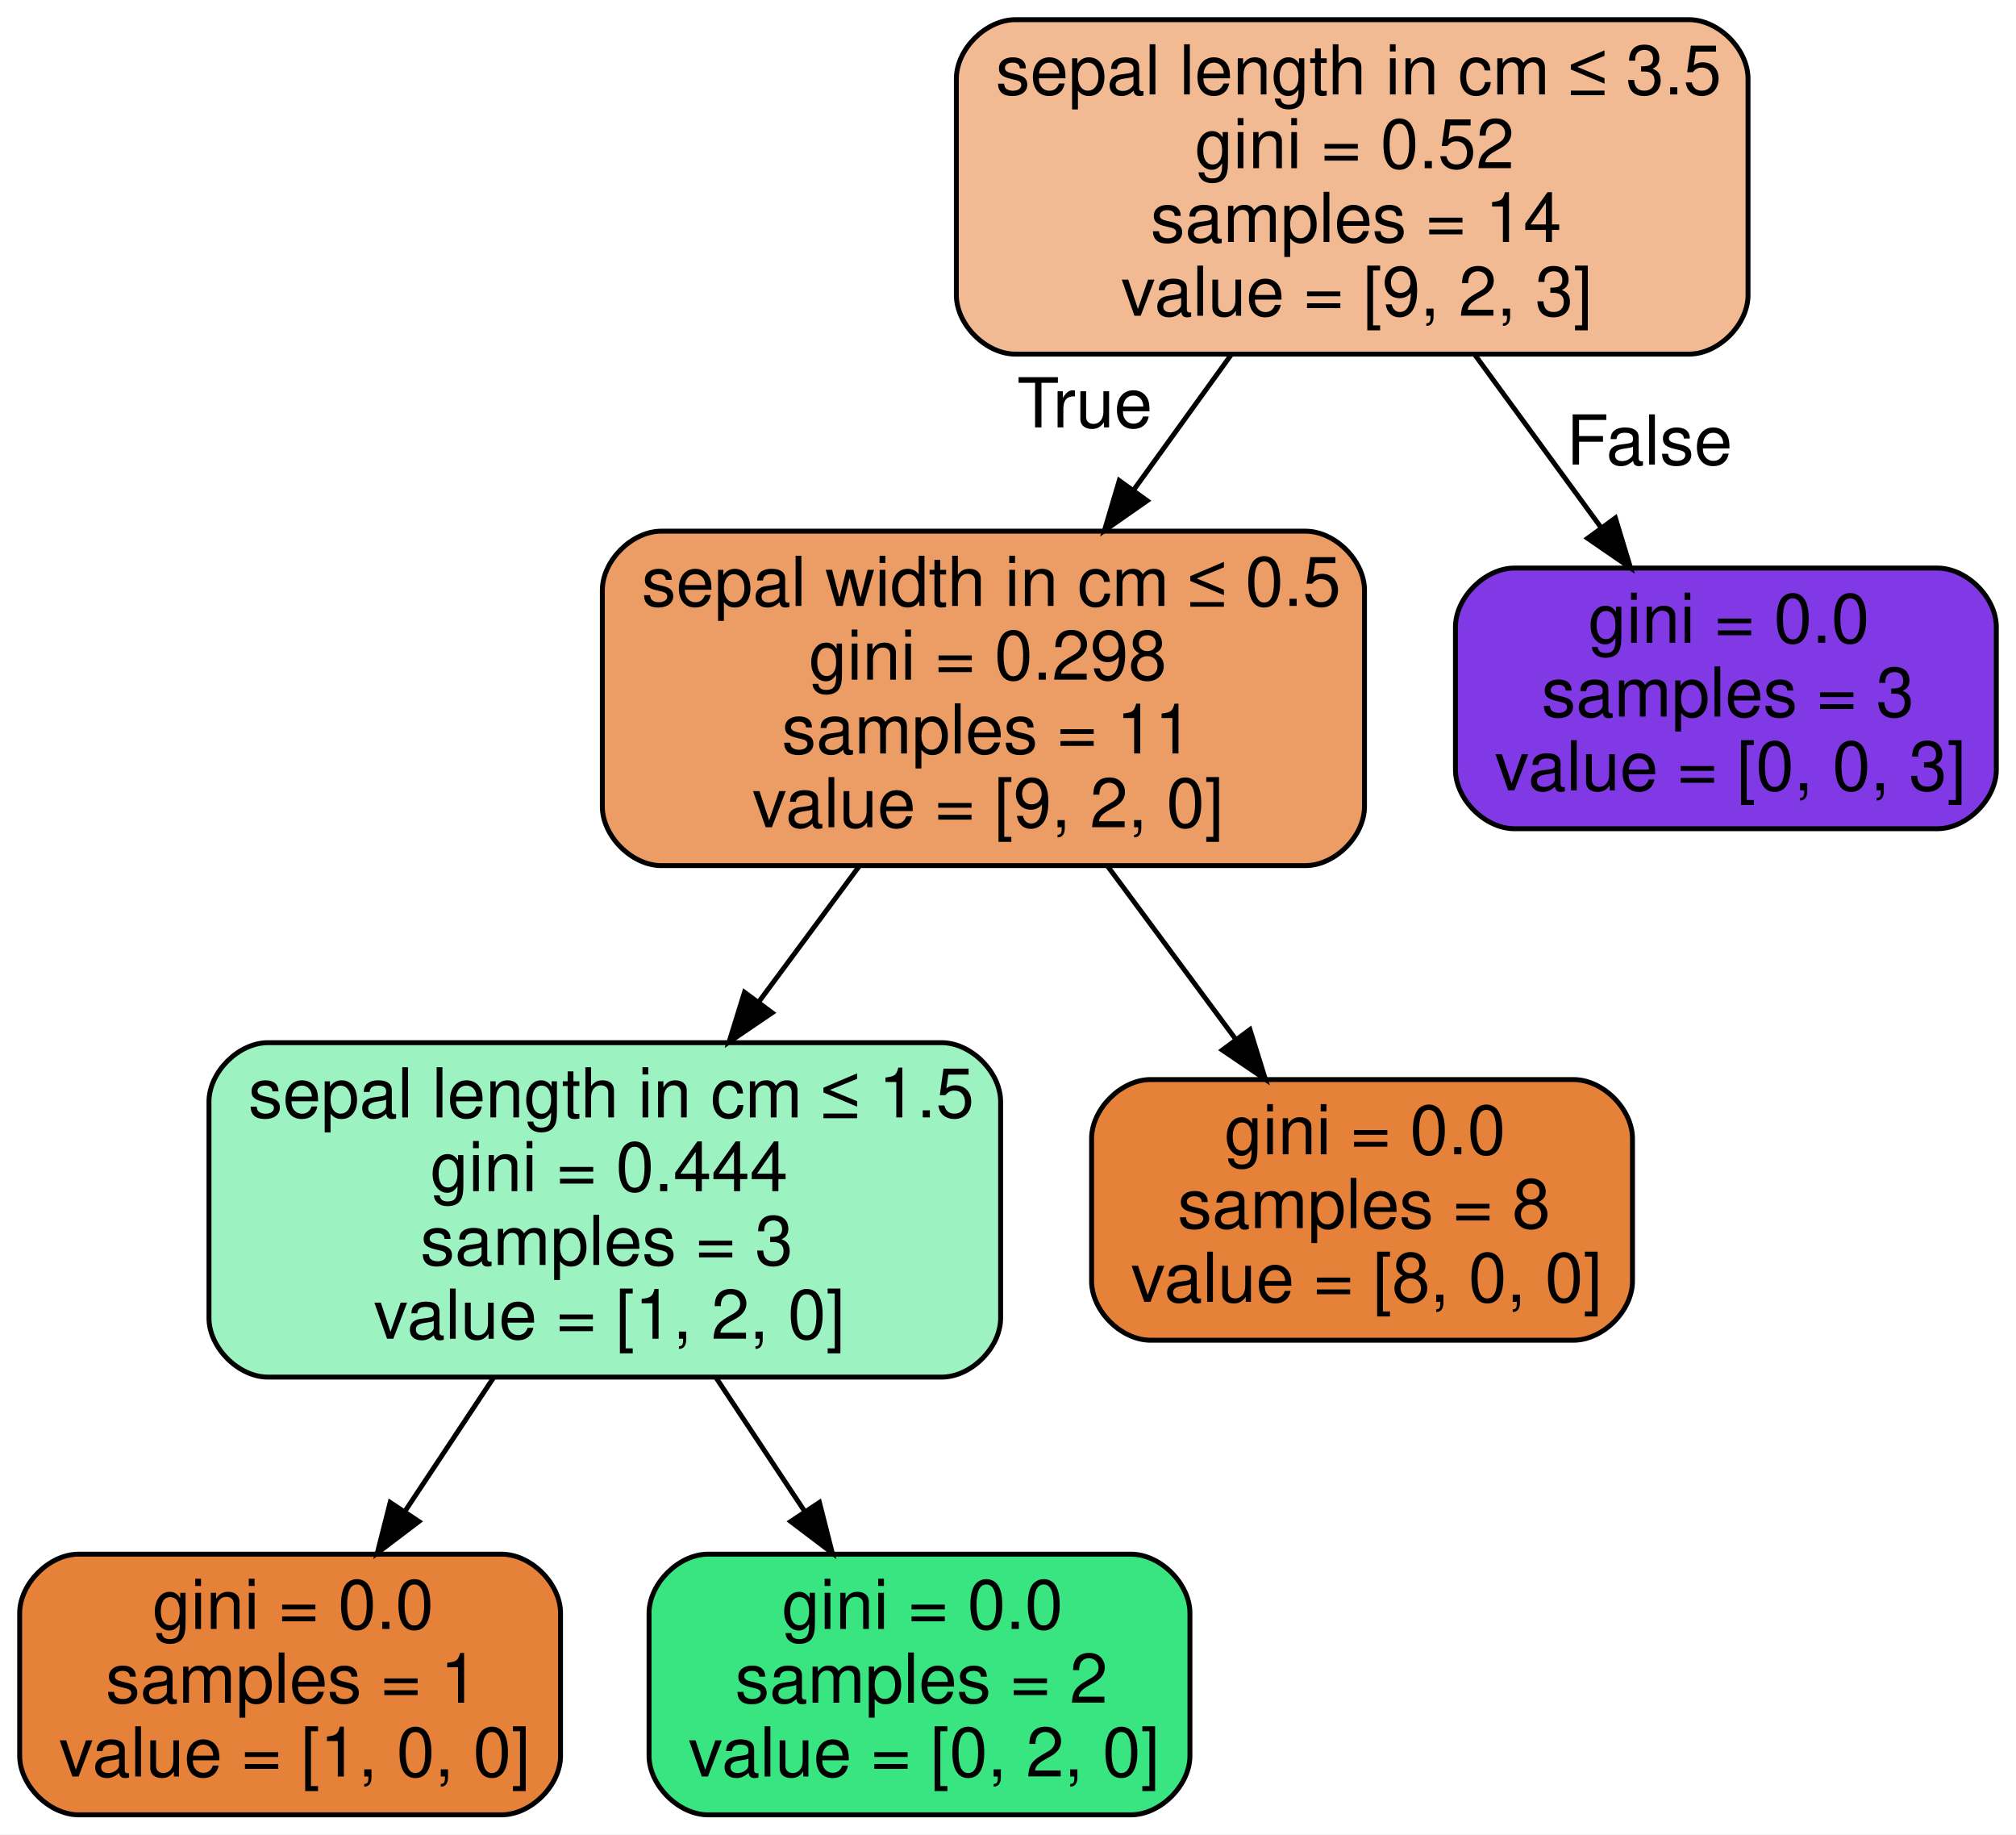
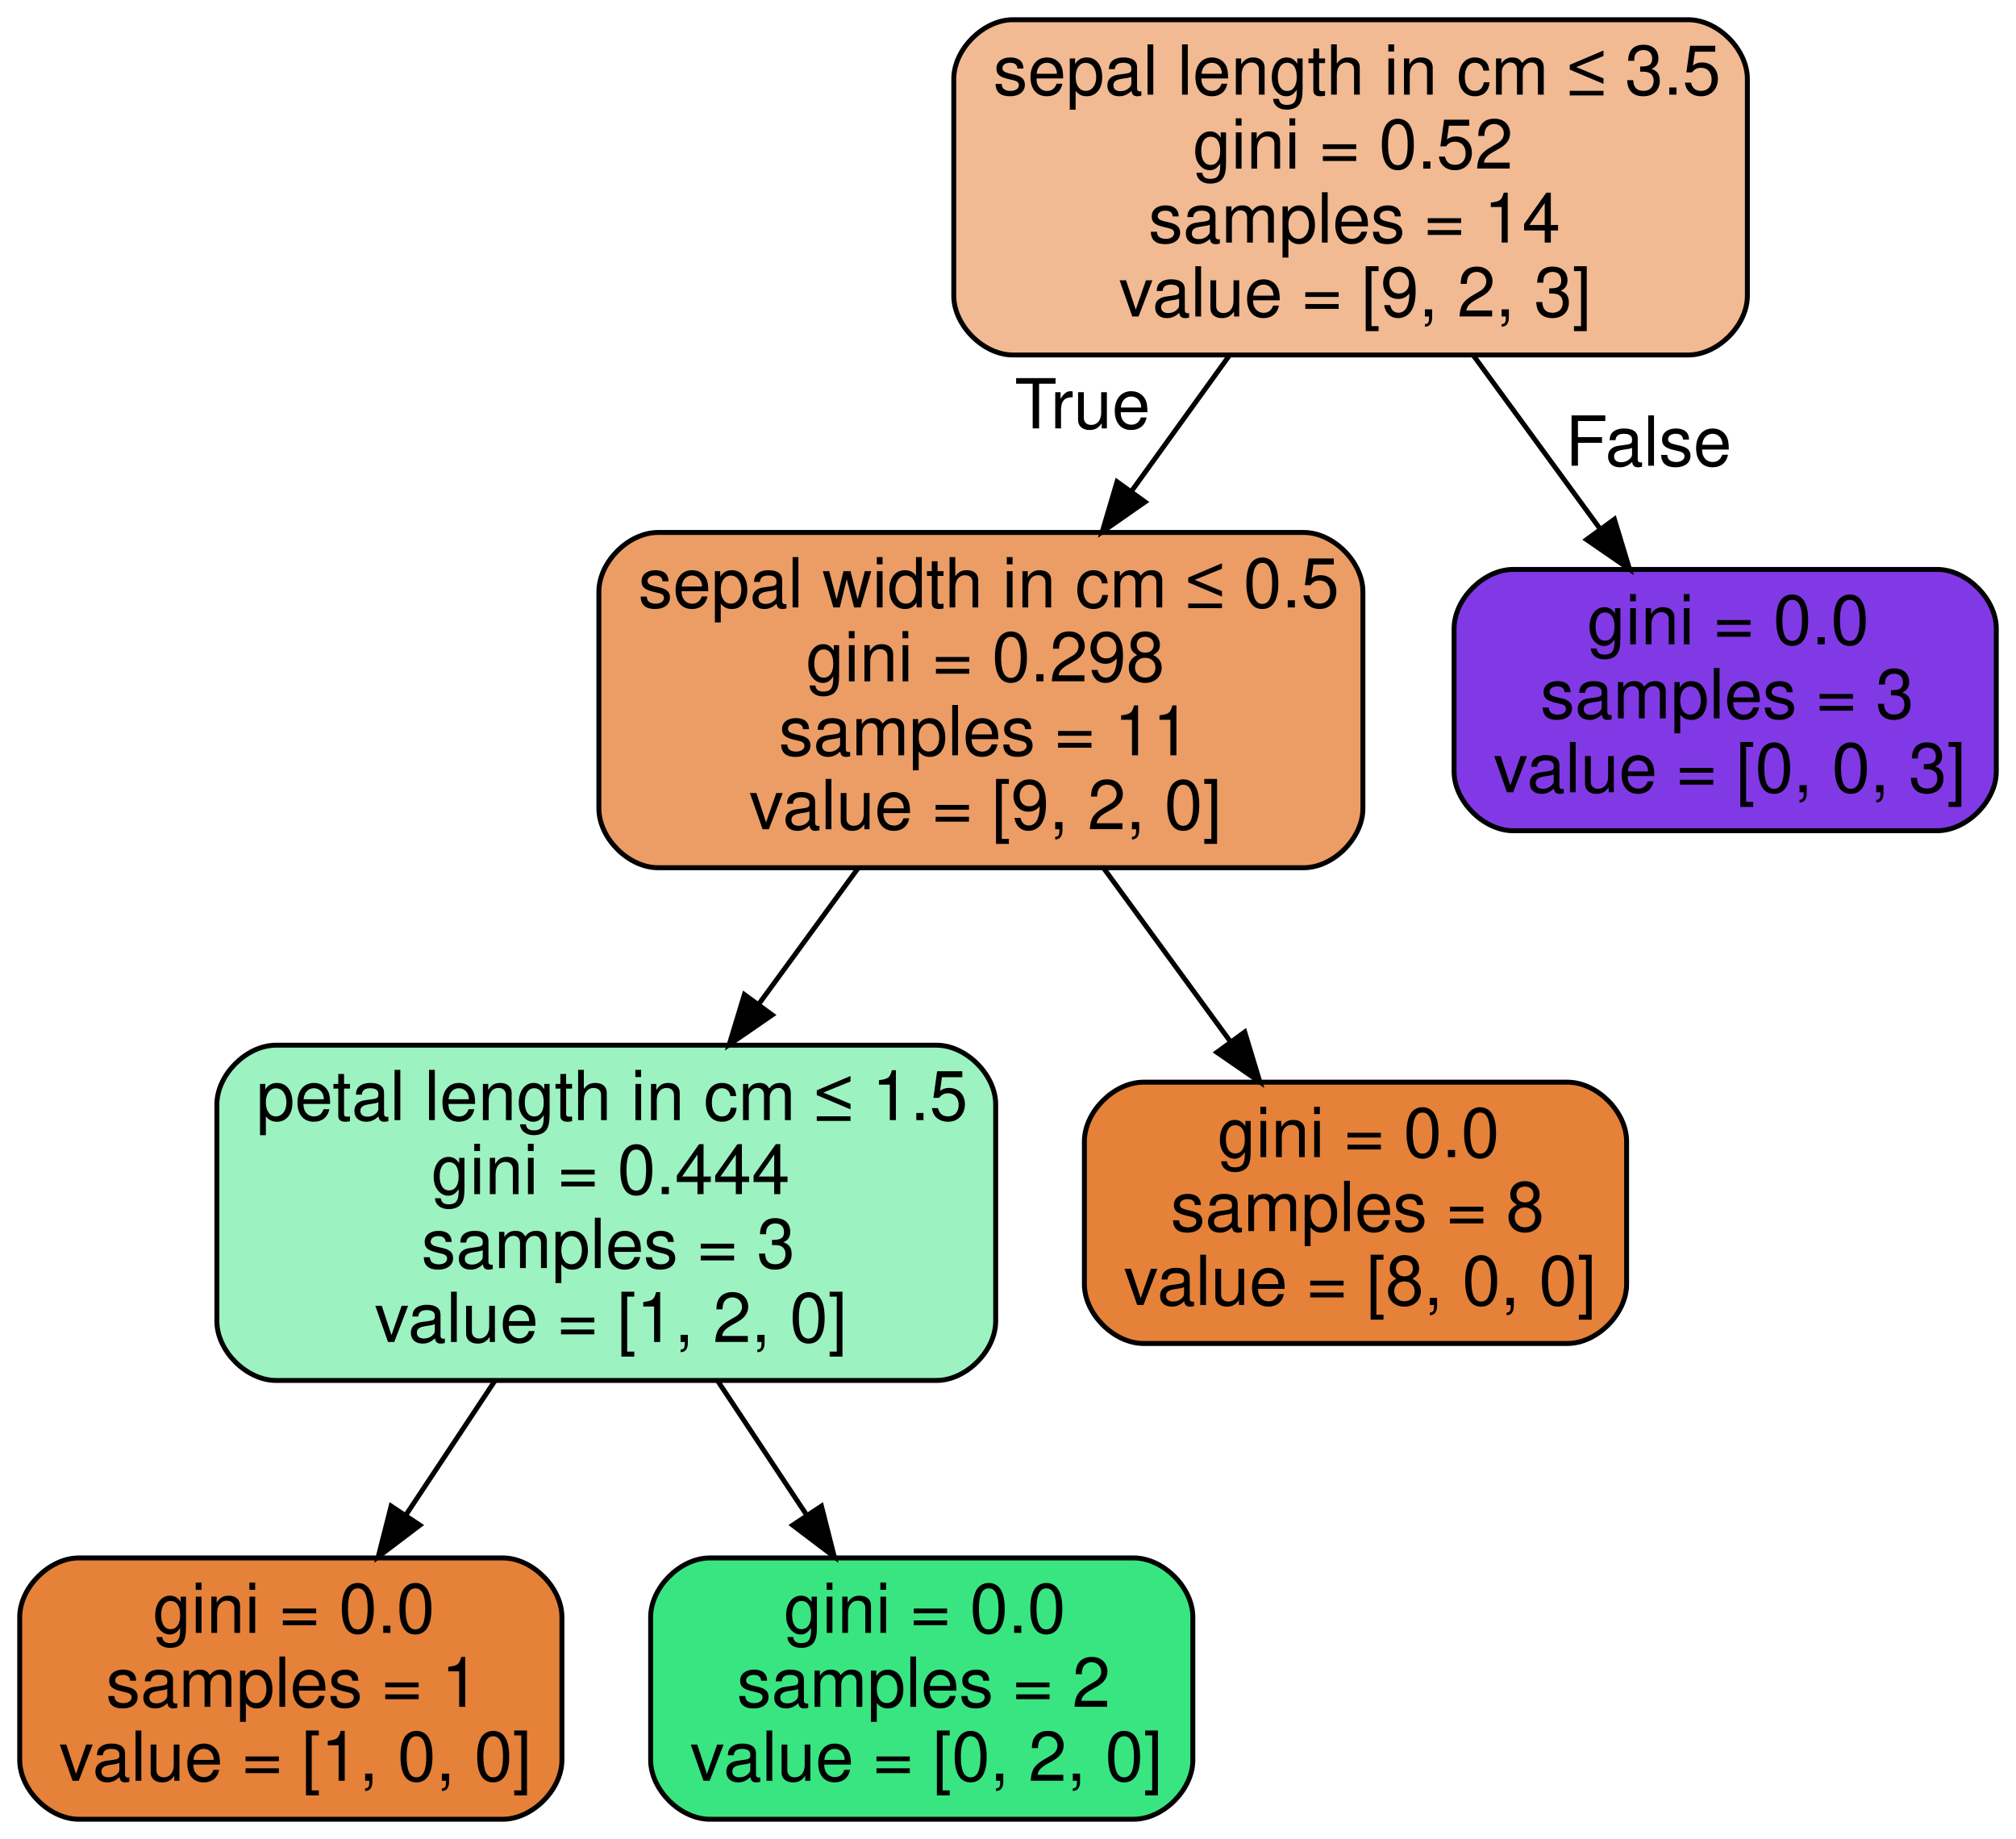
- <svg xmlns="http://www.w3.org/2000/svg" width="410pt" height="373pt" viewBox="0.00 0.00 410.00 373.00">
+ <svg xmlns="http://www.w3.org/2000/svg" width="409pt" height="373pt" viewBox="0.00 0.00 409.00 373.00">
  <g id="graph0" class="graph" transform="scale(1 1) rotate(0) translate(4 369)">
-     <polygon fill="#ffffff" stroke="transparent" points="-4,4 -4,-369 406,-369 406,4 -4,4" />
+     <polygon fill="#ffffff" stroke="transparent" points="-4,4 -4,-369 405,-369 405,4 -4,4" />
    <g id="node1" class="node">
-       <path fill="#f1ba93" stroke="#000000" d="M339.5,-365C339.5,-365 202.5,-365 202.5,-365 196.5,-365 190.5,-359 190.5,-353 190.5,-353 190.5,-309 190.5,-309 190.5,-303 196.5,-297 202.5,-297 202.5,-297 339.5,-297 339.5,-297 345.5,-297 351.5,-303 351.5,-309 351.5,-309 351.5,-353 351.5,-353 351.5,-359 345.5,-365 339.5,-365" />
-       <text text-anchor="start" x="198.5" y="-349.8" font-family="Helvetica,sans-Serif" font-size="14.00" fill="#000000">sepal length in cm ≤ 3.5</text>
-       <text text-anchor="start" x="239" y="-334.8" font-family="Helvetica,sans-Serif" font-size="14.00" fill="#000000">gini = 0.52</text>
-       <text text-anchor="start" x="230" y="-319.8" font-family="Helvetica,sans-Serif" font-size="14.00" fill="#000000">samples = 14</text>
-       <text text-anchor="start" x="224" y="-304.8" font-family="Helvetica,sans-Serif" font-size="14.00" fill="#000000">value = [9, 2, 3]</text>
+       <path fill="#f1ba93" stroke="#000000" d="M338.5,-365C338.5,-365 201.5,-365 201.5,-365 195.5,-365 189.5,-359 189.5,-353 189.5,-353 189.5,-309 189.5,-309 189.5,-303 195.5,-297 201.5,-297 201.5,-297 338.5,-297 338.5,-297 344.5,-297 350.5,-303 350.5,-309 350.5,-309 350.5,-353 350.5,-353 350.5,-359 344.5,-365 338.5,-365" />
+       <text text-anchor="start" x="197.5" y="-349.8" font-family="Helvetica,sans-Serif" font-size="14.00" fill="#000000">sepal length in cm ≤ 3.5</text>
+       <text text-anchor="start" x="238" y="-334.8" font-family="Helvetica,sans-Serif" font-size="14.00" fill="#000000">gini = 0.52</text>
+       <text text-anchor="start" x="229" y="-319.8" font-family="Helvetica,sans-Serif" font-size="14.00" fill="#000000">samples = 14</text>
+       <text text-anchor="start" x="223" y="-304.8" font-family="Helvetica,sans-Serif" font-size="14.00" fill="#000000">value = [9, 2, 3]</text>
    </g>
    <g id="node2" class="node">
-       <path fill="#eb9d65" stroke="#000000" d="M261.5,-261C261.5,-261 130.5,-261 130.5,-261 124.5,-261 118.5,-255 118.5,-249 118.5,-249 118.5,-205 118.5,-205 118.5,-199 124.5,-193 130.5,-193 130.5,-193 261.5,-193 261.5,-193 267.5,-193 273.5,-199 273.5,-205 273.5,-205 273.5,-249 273.5,-249 273.5,-255 267.5,-261 261.5,-261" />
-       <text text-anchor="start" x="126.5" y="-245.8" font-family="Helvetica,sans-Serif" font-size="14.00" fill="#000000">sepal width in cm ≤ 0.5</text>
-       <text text-anchor="start" x="160.5" y="-230.8" font-family="Helvetica,sans-Serif" font-size="14.00" fill="#000000">gini = 0.298</text>
-       <text text-anchor="start" x="155" y="-215.8" font-family="Helvetica,sans-Serif" font-size="14.00" fill="#000000">samples = 11</text>
-       <text text-anchor="start" x="149" y="-200.8" font-family="Helvetica,sans-Serif" font-size="14.00" fill="#000000">value = [9, 2, 0]</text>
+       <path fill="#eb9d65" stroke="#000000" d="M260.5,-261C260.5,-261 129.5,-261 129.5,-261 123.5,-261 117.5,-255 117.5,-249 117.5,-249 117.5,-205 117.5,-205 117.5,-199 123.5,-193 129.5,-193 129.5,-193 260.5,-193 260.5,-193 266.5,-193 272.5,-199 272.5,-205 272.5,-205 272.5,-249 272.5,-249 272.5,-255 266.5,-261 260.5,-261" />
+       <text text-anchor="start" x="125.5" y="-245.8" font-family="Helvetica,sans-Serif" font-size="14.00" fill="#000000">sepal width in cm ≤ 0.5</text>
+       <text text-anchor="start" x="159.5" y="-230.8" font-family="Helvetica,sans-Serif" font-size="14.00" fill="#000000">gini = 0.298</text>
+       <text text-anchor="start" x="154" y="-215.8" font-family="Helvetica,sans-Serif" font-size="14.00" fill="#000000">samples = 11</text>
+       <text text-anchor="start" x="148" y="-200.8" font-family="Helvetica,sans-Serif" font-size="14.00" fill="#000000">value = [9, 2, 0]</text>
    </g>
    <g id="edge1" class="edge">
-       <path fill="none" stroke="#000000" d="M246.442,-296.947C240.097,-288.147 233.188,-278.567 226.576,-269.399" />
-       <polygon fill="#000000" stroke="#000000" points="229.301,-267.194 220.613,-261.13 223.623,-271.288 229.301,-267.194" />
-       <text text-anchor="middle" x="216.615" y="-282.108" font-family="Helvetica,sans-Serif" font-size="14.00" fill="#000000">True</text>
+       <path fill="none" stroke="#000000" d="M245.442,-296.947C239.097,-288.147 232.188,-278.567 225.576,-269.399" />
+       <polygon fill="#000000" stroke="#000000" points="228.301,-267.194 219.613,-261.13 222.623,-271.288 228.301,-267.194" />
+       <text text-anchor="middle" x="215.615" y="-282.108" font-family="Helvetica,sans-Serif" font-size="14.00" fill="#000000">True</text>
    </g>
    <g id="node7" class="node">
-       <path fill="#8139e5" stroke="#000000" d="M390,-253.5C390,-253.5 304,-253.5 304,-253.5 298,-253.5 292,-247.5 292,-241.5 292,-241.5 292,-212.5 292,-212.5 292,-206.5 298,-200.5 304,-200.5 304,-200.5 390,-200.5 390,-200.5 396,-200.5 402,-206.5 402,-212.5 402,-212.5 402,-241.5 402,-241.5 402,-247.5 396,-253.5 390,-253.5" />
-       <text text-anchor="start" x="319" y="-238.3" font-family="Helvetica,sans-Serif" font-size="14.00" fill="#000000">gini = 0.0</text>
-       <text text-anchor="start" x="309.5" y="-223.3" font-family="Helvetica,sans-Serif" font-size="14.00" fill="#000000">samples = 3</text>
-       <text text-anchor="start" x="300" y="-208.3" font-family="Helvetica,sans-Serif" font-size="14.00" fill="#000000">value = [0, 0, 3]</text>
+       <path fill="#8139e5" stroke="#000000" d="M389,-253.5C389,-253.5 303,-253.5 303,-253.5 297,-253.5 291,-247.5 291,-241.5 291,-241.5 291,-212.5 291,-212.5 291,-206.5 297,-200.5 303,-200.5 303,-200.5 389,-200.5 389,-200.5 395,-200.5 401,-206.5 401,-212.5 401,-212.5 401,-241.5 401,-241.5 401,-247.5 395,-253.5 389,-253.5" />
+       <text text-anchor="start" x="318" y="-238.3" font-family="Helvetica,sans-Serif" font-size="14.00" fill="#000000">gini = 0.0</text>
+       <text text-anchor="start" x="308.5" y="-223.3" font-family="Helvetica,sans-Serif" font-size="14.00" fill="#000000">samples = 3</text>
+       <text text-anchor="start" x="299" y="-208.3" font-family="Helvetica,sans-Serif" font-size="14.00" fill="#000000">value = [0, 0, 3]</text>
    </g>
    <g id="edge6" class="edge">
-       <path fill="none" stroke="#000000" d="M295.885,-296.947C304.096,-285.711 313.237,-273.202 321.493,-261.904" />
-       <polygon fill="#000000" stroke="#000000" points="324.529,-263.681 327.604,-253.542 318.878,-259.551 324.529,-263.681" />
-       <text text-anchor="middle" x="331.447" y="-274.545" font-family="Helvetica,sans-Serif" font-size="14.00" fill="#000000">False</text>
+       <path fill="none" stroke="#000000" d="M294.885,-296.947C303.096,-285.711 312.237,-273.202 320.493,-261.904" />
+       <polygon fill="#000000" stroke="#000000" points="323.529,-263.681 326.604,-253.542 317.878,-259.551 323.529,-263.681" />
+       <text text-anchor="middle" x="330.447" y="-274.545" font-family="Helvetica,sans-Serif" font-size="14.00" fill="#000000">False</text>
    </g>
    <g id="node3" class="node">
-       <path fill="#9cf2c0" stroke="#000000" d="M187.5,-157C187.5,-157 50.5,-157 50.5,-157 44.5,-157 38.5,-151 38.5,-145 38.5,-145 38.5,-101 38.5,-101 38.5,-95 44.5,-89 50.5,-89 50.5,-89 187.5,-89 187.5,-89 193.5,-89 199.5,-95 199.5,-101 199.5,-101 199.5,-145 199.5,-145 199.5,-151 193.5,-157 187.5,-157" />
-       <text text-anchor="start" x="46.5" y="-141.8" font-family="Helvetica,sans-Serif" font-size="14.00" fill="#000000">sepal length in cm ≤ 1.5</text>
+       <path fill="#9cf2c0" stroke="#000000" d="M186,-157C186,-157 52,-157 52,-157 46,-157 40,-151 40,-145 40,-145 40,-101 40,-101 40,-95 46,-89 52,-89 52,-89 186,-89 186,-89 192,-89 198,-95 198,-101 198,-101 198,-145 198,-145 198,-151 192,-157 186,-157" />
+       <text text-anchor="start" x="48" y="-141.8" font-family="Helvetica,sans-Serif" font-size="14.00" fill="#000000">petal length in cm ≤ 1.5</text>
      <text text-anchor="start" x="83.5" y="-126.8" font-family="Helvetica,sans-Serif" font-size="14.00" fill="#000000">gini = 0.444</text>
      <text text-anchor="start" x="81.5" y="-111.8" font-family="Helvetica,sans-Serif" font-size="14.00" fill="#000000">samples = 3</text>
      <text text-anchor="start" x="72" y="-96.8" font-family="Helvetica,sans-Serif" font-size="14.00" fill="#000000">value = [1, 2, 0]</text>
    </g>
    <g id="edge2" class="edge">
-       <path fill="none" stroke="#000000" d="M170.787,-192.946C164.273,-184.148 157.179,-174.567 150.392,-165.399" />
-       <polygon fill="#000000" stroke="#000000" points="153.033,-163.084 144.269,-157.13 147.407,-167.25 153.033,-163.084" />
+       <path fill="none" stroke="#000000" d="M170.115,-192.946C163.685,-184.148 156.684,-174.567 149.984,-165.399" />
+       <polygon fill="#000000" stroke="#000000" points="152.667,-163.139 143.941,-157.13 147.016,-167.269 152.667,-163.139" />
    </g>
    <g id="node6" class="node">
-       <path fill="#e58139" stroke="#000000" d="M316,-149.5C316,-149.5 230,-149.5 230,-149.5 224,-149.5 218,-143.5 218,-137.5 218,-137.5 218,-108.5 218,-108.5 218,-102.5 224,-96.5 230,-96.5 230,-96.5 316,-96.5 316,-96.5 322,-96.5 328,-102.5 328,-108.5 328,-108.5 328,-137.5 328,-137.5 328,-143.5 322,-149.5 316,-149.5" />
-       <text text-anchor="start" x="245" y="-134.3" font-family="Helvetica,sans-Serif" font-size="14.00" fill="#000000">gini = 0.0</text>
-       <text text-anchor="start" x="235.5" y="-119.3" font-family="Helvetica,sans-Serif" font-size="14.00" fill="#000000">samples = 8</text>
-       <text text-anchor="start" x="226" y="-104.3" font-family="Helvetica,sans-Serif" font-size="14.00" fill="#000000">value = [8, 0, 0]</text>
+       <path fill="#e58139" stroke="#000000" d="M314,-149.5C314,-149.5 228,-149.5 228,-149.5 222,-149.5 216,-143.5 216,-137.5 216,-137.5 216,-108.5 216,-108.5 216,-102.5 222,-96.5 228,-96.5 228,-96.5 314,-96.5 314,-96.5 320,-96.5 326,-102.5 326,-108.5 326,-108.5 326,-137.5 326,-137.5 326,-143.5 320,-149.5 314,-149.5" />
+       <text text-anchor="start" x="243" y="-134.3" font-family="Helvetica,sans-Serif" font-size="14.00" fill="#000000">gini = 0.0</text>
+       <text text-anchor="start" x="233.5" y="-119.3" font-family="Helvetica,sans-Serif" font-size="14.00" fill="#000000">samples = 8</text>
+       <text text-anchor="start" x="224" y="-104.3" font-family="Helvetica,sans-Serif" font-size="14.00" fill="#000000">value = [8, 0, 0]</text>
    </g>
    <g id="edge5" class="edge">
-       <path fill="none" stroke="#000000" d="M221.213,-192.946C229.531,-181.711 238.793,-169.202 247.157,-157.904" />
-       <polygon fill="#000000" stroke="#000000" points="250.211,-159.662 253.349,-149.542 244.585,-155.496 250.211,-159.662" />
+       <path fill="none" stroke="#000000" d="M219.885,-192.946C228.096,-181.711 237.237,-169.202 245.493,-157.904" />
+       <polygon fill="#000000" stroke="#000000" points="248.53,-159.681 251.604,-149.542 242.878,-155.551 248.53,-159.681" />
    </g>
    <g id="node4" class="node">
      <path fill="#e58139" stroke="#000000" d="M98,-53C98,-53 12,-53 12,-53 6,-53 0,-47 0,-41 0,-41 0,-12 0,-12 0,-6 6,0 12,0 12,0 98,0 98,0 104,0 110,-6 110,-12 110,-12 110,-41 110,-41 110,-47 104,-53 98,-53" />
      <text text-anchor="start" x="27" y="-37.8" font-family="Helvetica,sans-Serif" font-size="14.00" fill="#000000">gini = 0.0</text>
      <text text-anchor="start" x="17.5" y="-22.8" font-family="Helvetica,sans-Serif" font-size="14.00" fill="#000000">samples = 1</text>
      <text text-anchor="start" x="8" y="-7.8" font-family="Helvetica,sans-Serif" font-size="14.00" fill="#000000">value = [1, 0, 0]</text>
    </g>
    <g id="edge3" class="edge">
      <path fill="none" stroke="#000000" d="M96.436,-88.978C90.606,-80.187 84.317,-70.704 78.443,-61.848" />
      <polygon fill="#000000" stroke="#000000" points="81.184,-59.648 72.74,-53.248 75.35,-63.517 81.184,-59.648" />
    </g>
    <g id="node5" class="node">
      <path fill="#39e581" stroke="#000000" d="M226,-53C226,-53 140,-53 140,-53 134,-53 128,-47 128,-41 128,-41 128,-12 128,-12 128,-6 134,0 140,0 140,0 226,0 226,0 232,0 238,-6 238,-12 238,-12 238,-41 238,-41 238,-47 232,-53 226,-53" />
      <text text-anchor="start" x="155" y="-37.8" font-family="Helvetica,sans-Serif" font-size="14.00" fill="#000000">gini = 0.0</text>
      <text text-anchor="start" x="145.5" y="-22.8" font-family="Helvetica,sans-Serif" font-size="14.00" fill="#000000">samples = 2</text>
      <text text-anchor="start" x="136" y="-7.8" font-family="Helvetica,sans-Serif" font-size="14.00" fill="#000000">value = [0, 2, 0]</text>
    </g>
    <g id="edge4" class="edge">
      <path fill="none" stroke="#000000" d="M141.564,-88.978C147.394,-80.187 153.683,-70.704 159.557,-61.848" />
      <polygon fill="#000000" stroke="#000000" points="162.65,-63.517 165.26,-53.248 156.816,-59.648 162.65,-63.517" />
    </g>
  </g>
</svg>
